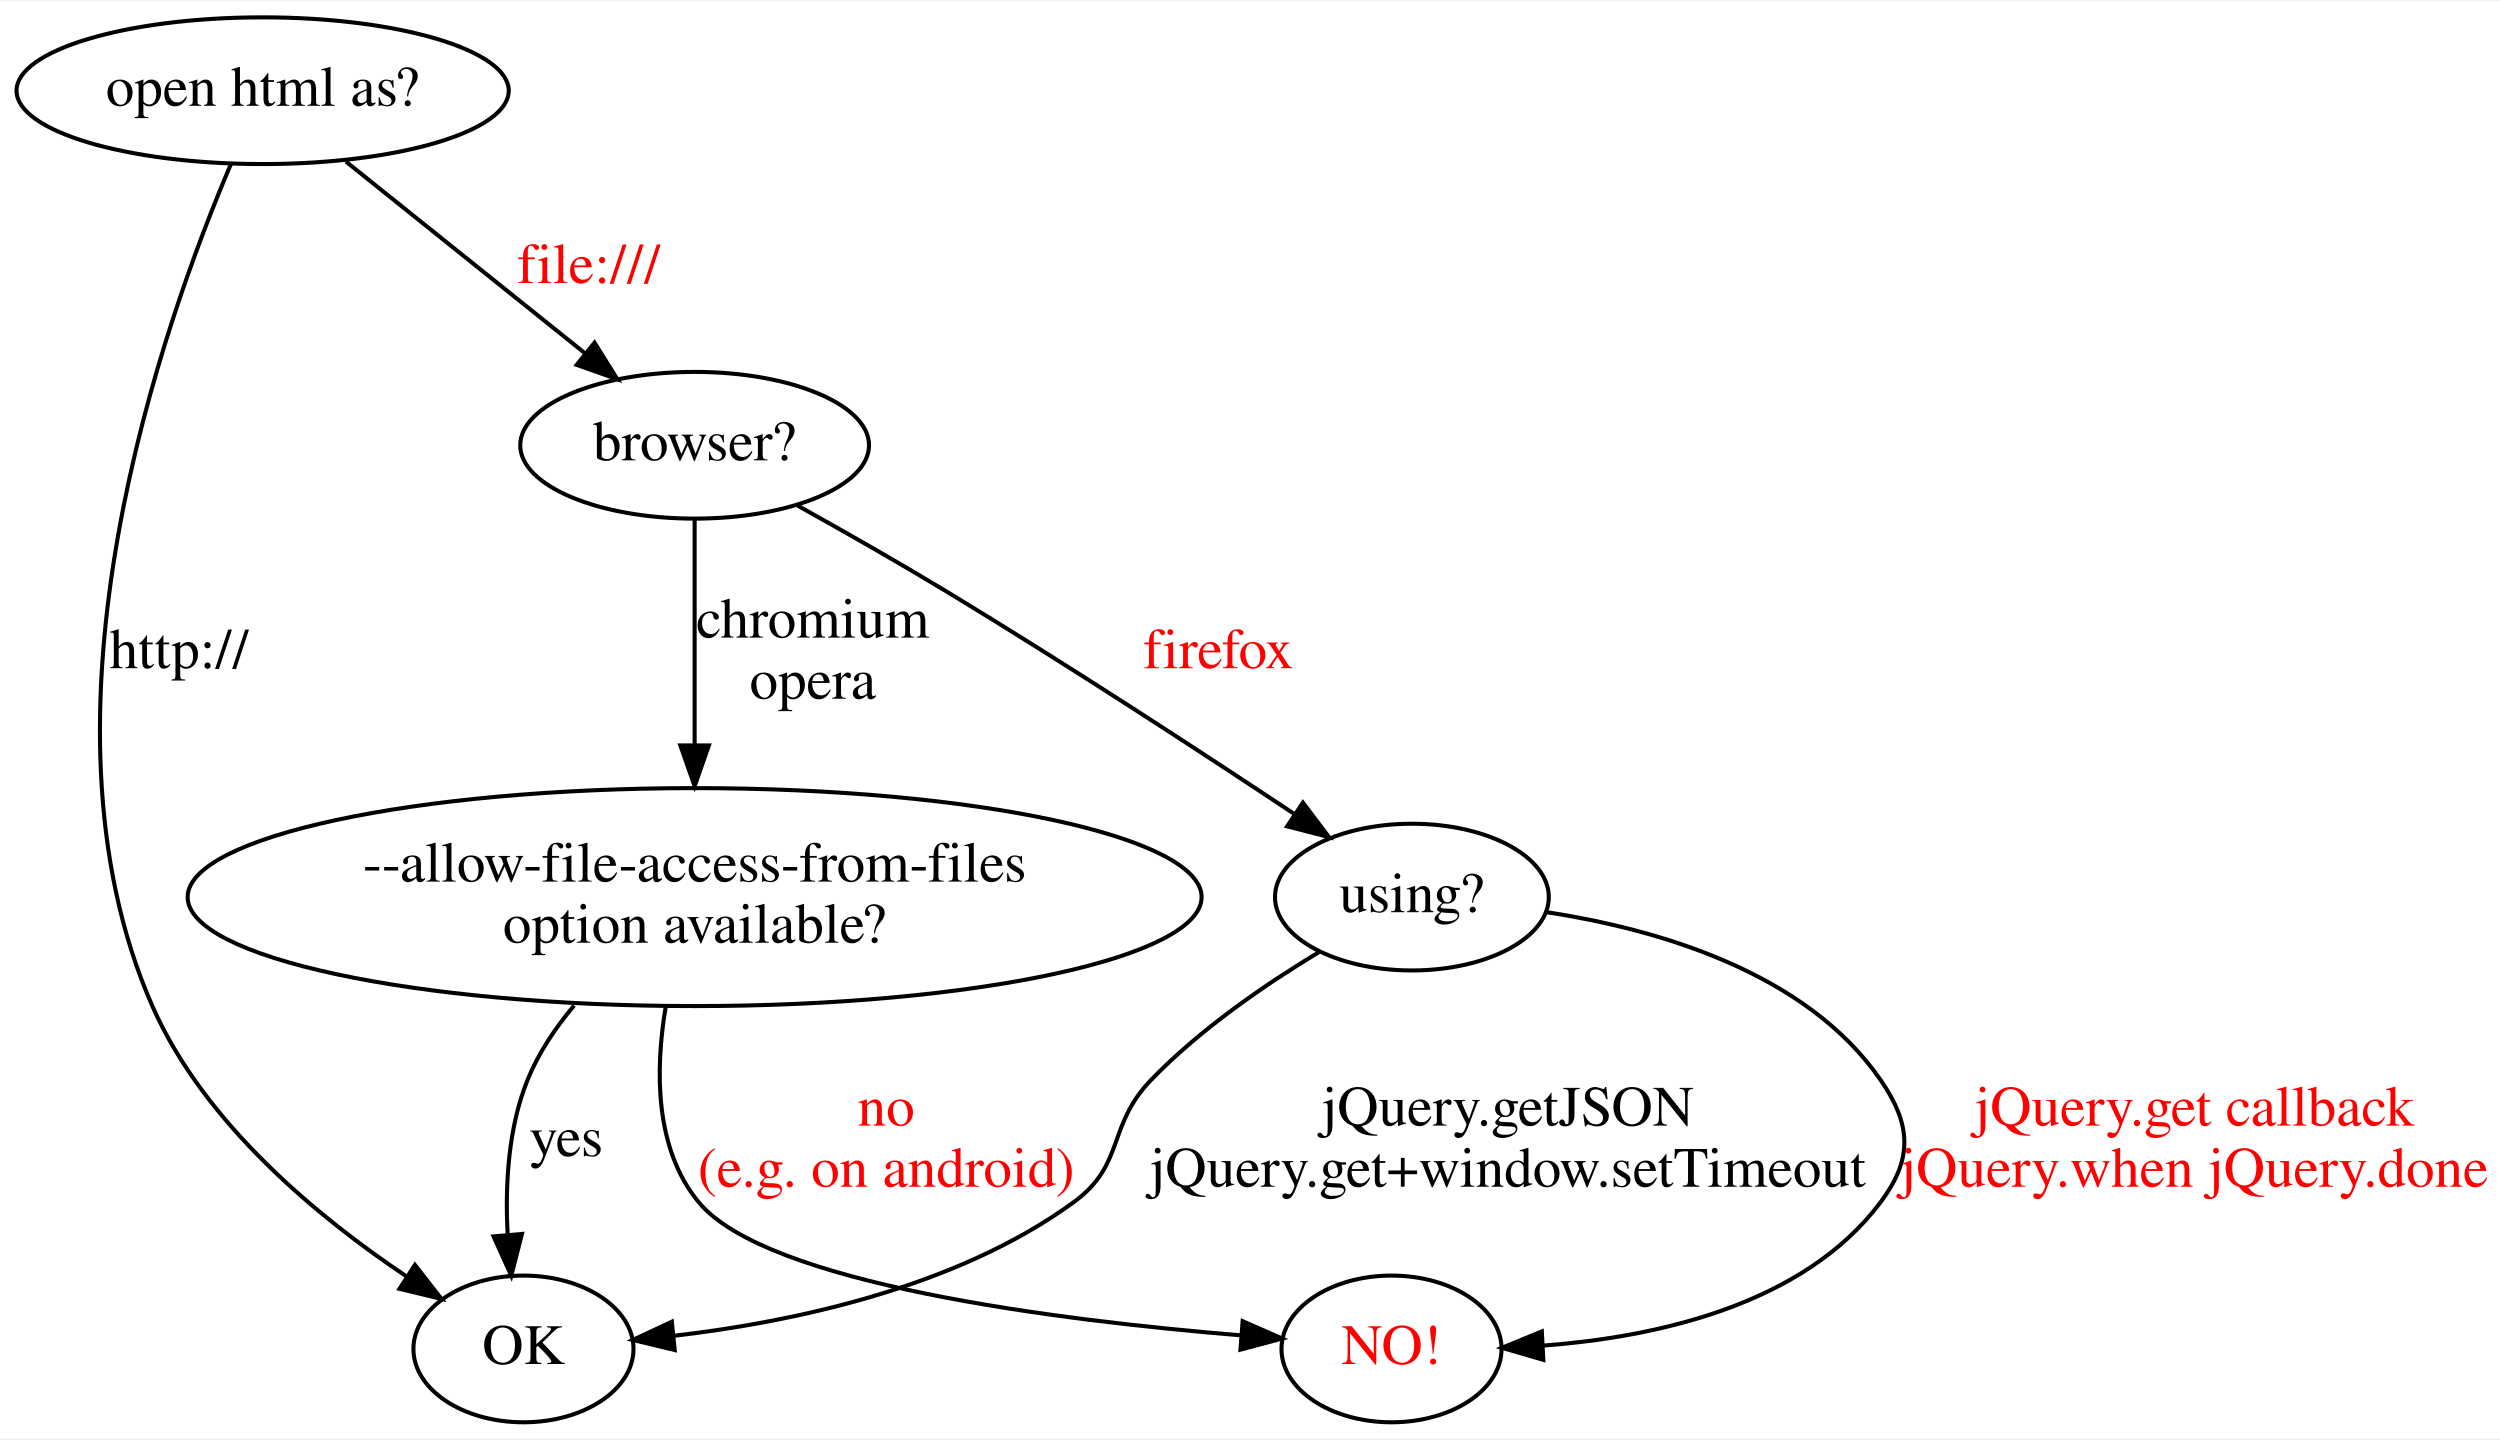
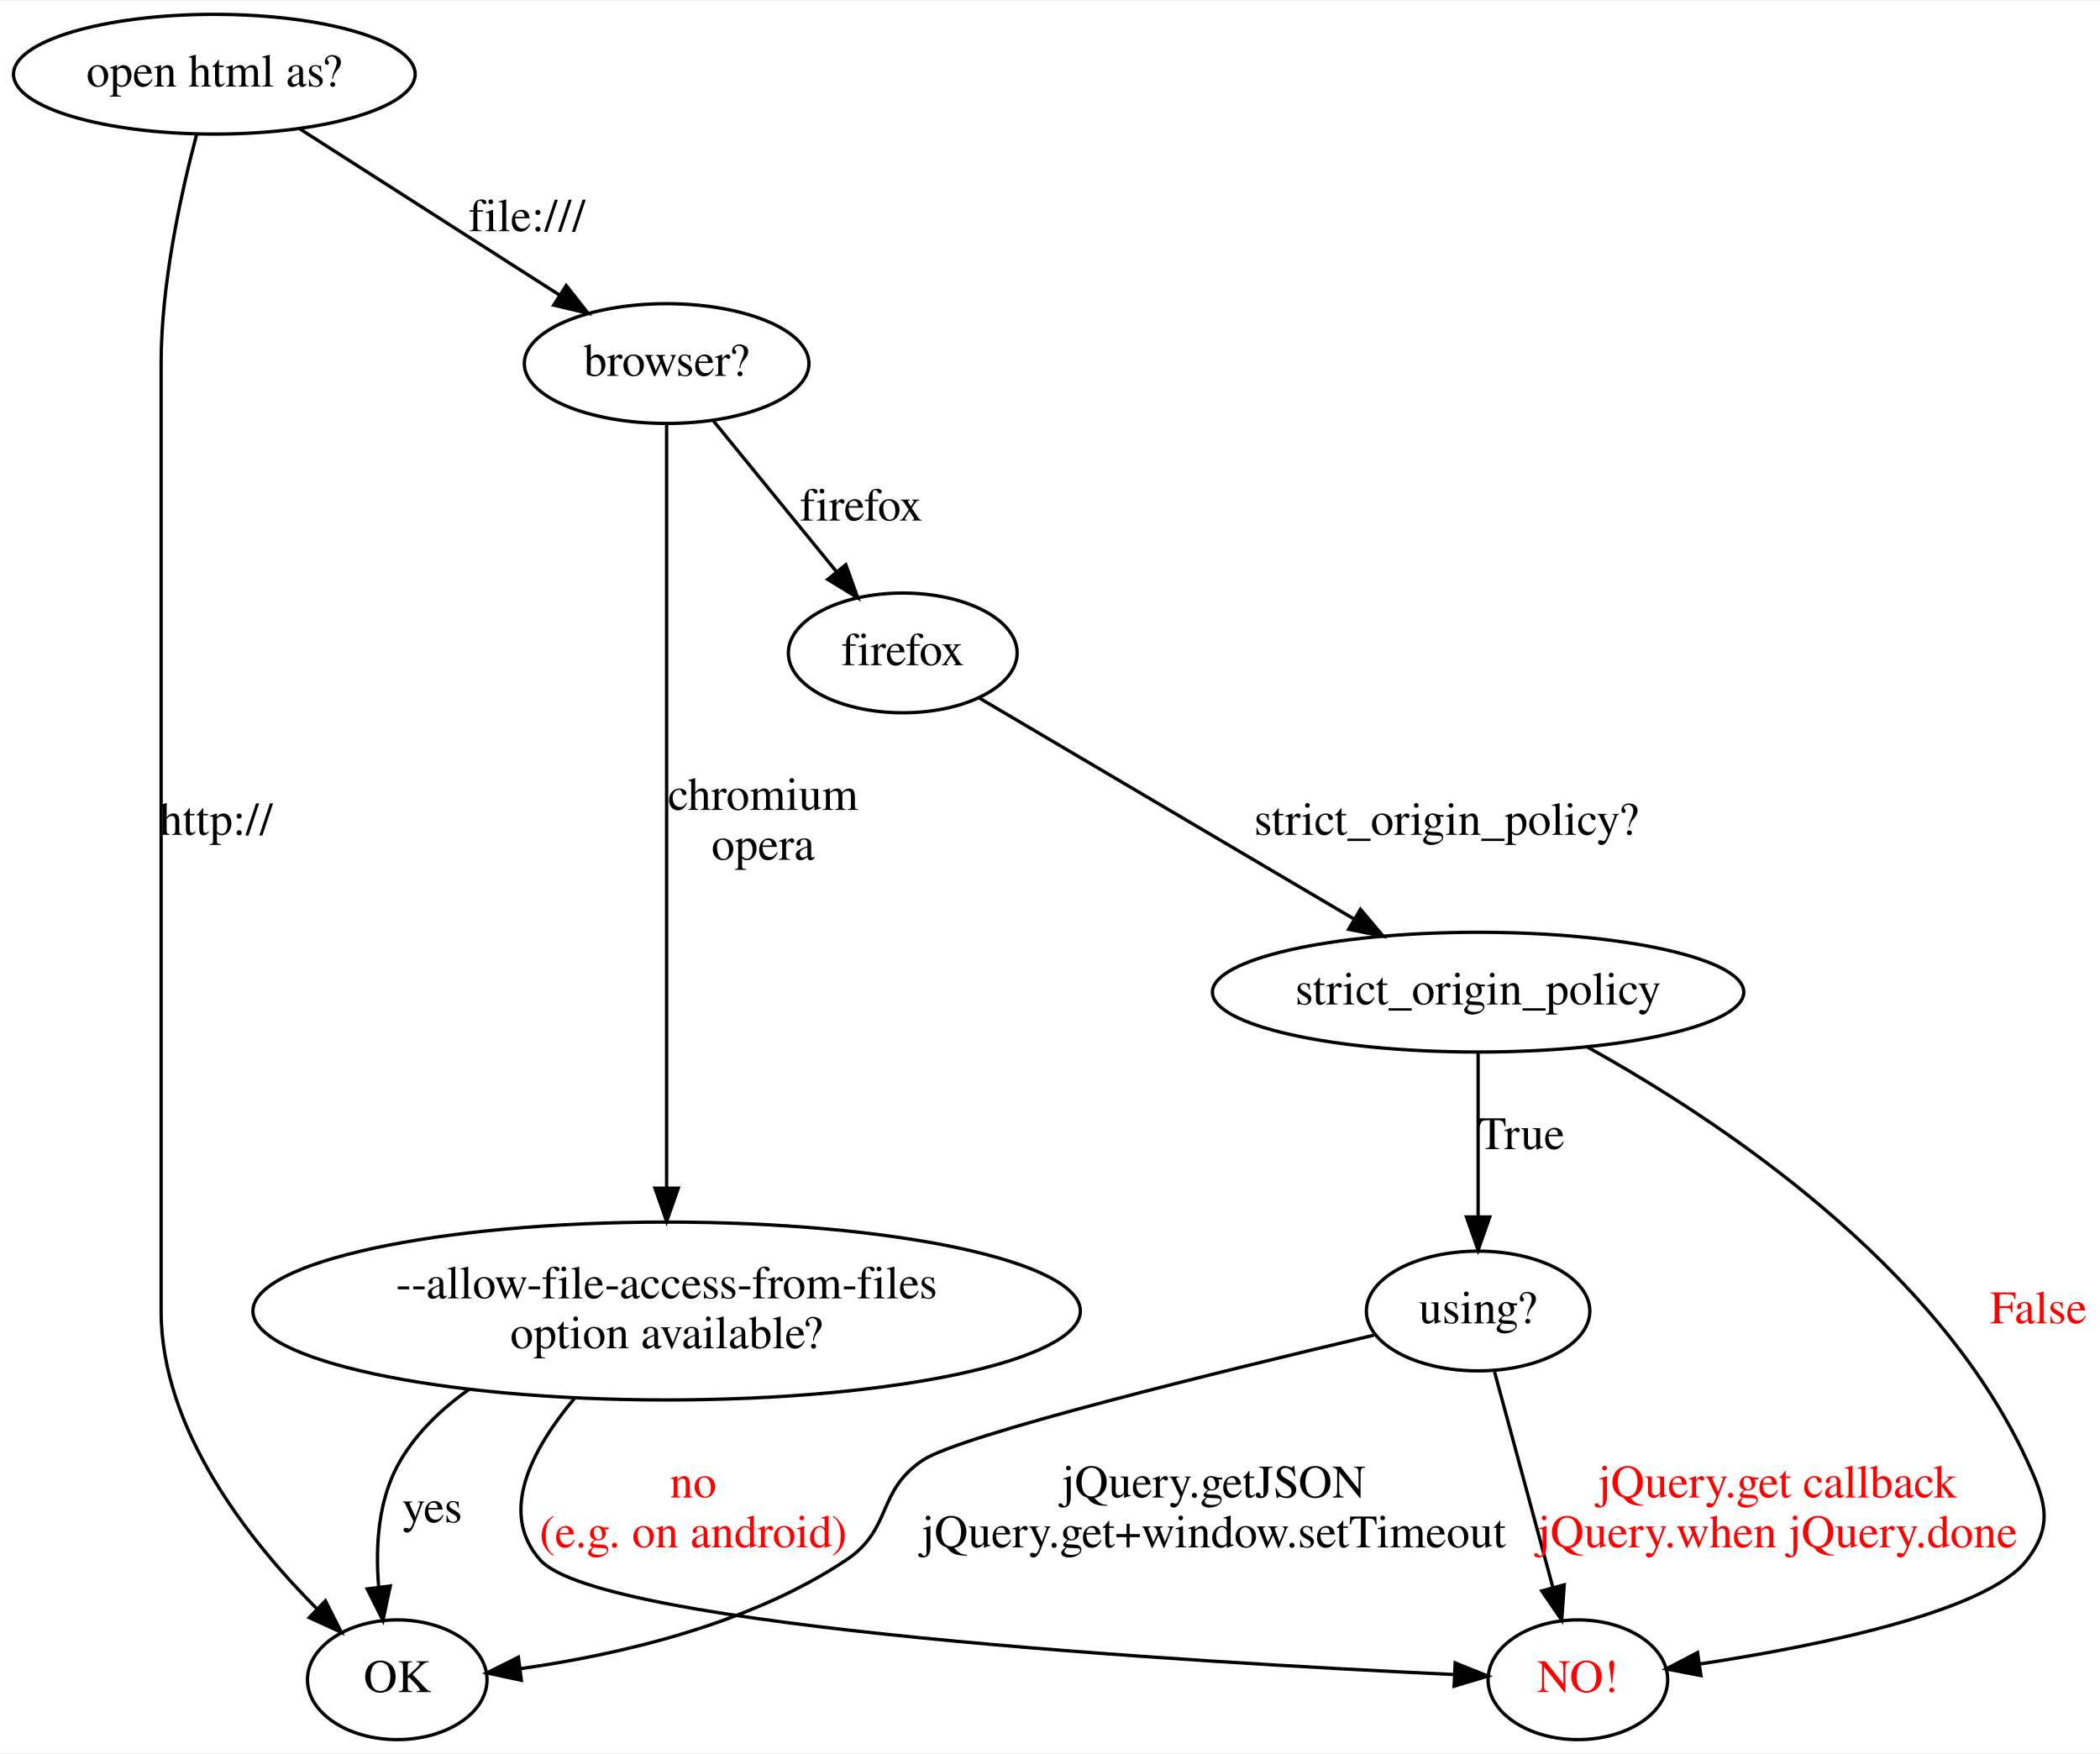
- <svg xmlns="http://www.w3.org/2000/svg" width="613pt" height="353pt" viewBox="0.00 0.00 613.44 352.74">
-   <g id="graph0" class="graph" transform="scale(1 1) rotate(0) translate(4 348.74)">
-     <polygon fill="white" stroke="none" points="-4,4 -4,-348.74 609.445,-348.74 609.445,4 -4,4" />
+ <svg xmlns="http://www.w3.org/2000/svg" width="631pt" height="527pt" viewBox="0.00 0.00 631.44 526.74">
+   <g id="graph0" class="graph" transform="scale(1 1) rotate(0) translate(4 522.7401)">
+     <polygon fill="#ffffff" stroke="transparent" points="-4,4 -4,-522.74 627.445,-522.74 627.445,4 -4,4" />
    <g id="node1" class="node">
-       <ellipse fill="none" stroke="black" cx="124.445" cy="-18" rx="27" ry="18" />
-       <text text-anchor="middle" x="124.445" y="-14.3" font-family="Times,serif" font-size="14.00">OK</text>
+       <ellipse fill="none" stroke="#000000" cx="115.445" cy="-18" rx="27" ry="18" />
+       <text text-anchor="middle" x="115.445" y="-14.3" font-family="Times,serif" font-size="14.00" fill="#000000">OK</text>
    </g>
    <g id="node2" class="node">
-       <ellipse fill="none" stroke="black" cx="60.445" cy="-326.74" rx="60.389" ry="18" />
-       <text text-anchor="middle" x="60.445" y="-323.04" font-family="Times,serif" font-size="14.00">open html as?</text>
+       <ellipse fill="none" stroke="#000000" cx="60.445" cy="-500.74" rx="60.389" ry="18" />
+       <text text-anchor="middle" x="60.445" y="-497.04" font-family="Times,serif" font-size="14.00" fill="#000000">open html as?</text>
    </g>
    <g id="edge1" class="edge">
-       <path fill="none" stroke="black" d="M52.721,-308.871C36.272,-270.361 1.767,-173.767 33.445,-102 46.118,-73.287 74.173,-50.215 95.806,-35.754" />
-       <polygon fill="black" stroke="black" points="97.807,-38.628 104.325,-30.275 94.021,-32.74 97.807,-38.628" />
-       <text text-anchor="middle" x="39.945" y="-185.04" font-family="Times,serif" font-size="14.00">http://</text>
+       <path fill="none" stroke="#000000" d="M55.117,-482.588C50.462,-465.111 44.445,-437.851 44.445,-413.74 44.445,-413.74 44.445,-413.74 44.445,-128.87 44.445,-93.246 70.762,-59.903 91.352,-39.269" />
+       <polygon fill="#000000" stroke="#000000" points="93.85,-41.722 98.619,-32.261 88.991,-36.683 93.85,-41.722" />
+       <text text-anchor="middle" x="60.945" y="-272.04" font-family="Times,serif" font-size="14.00" fill="#000000">http://</text>
    </g>
    <g id="node3" class="node">
-       <ellipse fill="none" stroke="black" cx="166.445" cy="-239.74" rx="42.793" ry="18" />
-       <text text-anchor="middle" x="166.445" y="-236.04" font-family="Times,serif" font-size="14.00">browser?</text>
+       <ellipse fill="none" stroke="#000000" cx="196.445" cy="-413.74" rx="42.793" ry="18" />
+       <text text-anchor="middle" x="196.445" y="-410.04" font-family="Times,serif" font-size="14.00" fill="#000000">browser?</text>
    </g>
    <g id="edge2" class="edge">
-       <path fill="none" stroke="black" d="M80.882,-309.351C97.577,-295.964 121.309,-276.933 139.546,-262.309" />
-       <polygon fill="black" stroke="black" points="141.882,-264.923 147.494,-255.936 137.503,-259.462 141.882,-264.923" />
-       <text text-anchor="middle" x="140.445" y="-279.54" font-family="Times,serif" font-size="14.00" fill="red">file:///</text>
+       <path fill="none" stroke="#000000" d="M86.025,-484.376C108.131,-470.235 140.196,-449.723 164.082,-434.442" />
+       <polygon fill="#000000" stroke="#000000" points="166.261,-437.204 172.799,-428.866 162.489,-431.307 166.261,-437.204" />
+       <text text-anchor="middle" x="154.445" y="-453.54" font-family="Times,serif" font-size="14.00" fill="#000000">file:///</text>
    </g>
    <g id="node4" class="node">
-       <ellipse fill="none" stroke="black" cx="166.445" cy="-128.87" rx="124.402" ry="26.741" />
-       <text text-anchor="middle" x="166.445" y="-132.67" font-family="Times,serif" font-size="14.00">--allow-file-access-from-files</text>
-       <text text-anchor="middle" x="166.445" y="-117.67" font-family="Times,serif" font-size="14.00">option available?</text>
+       <ellipse fill="none" stroke="#000000" cx="196.445" cy="-128.87" rx="124.402" ry="26.741" />
+       <text text-anchor="middle" x="196.445" y="-132.67" font-family="Times,serif" font-size="14.00" fill="#000000">--allow-file-access-from-files</text>
+       <text text-anchor="middle" x="196.445" y="-117.67" font-family="Times,serif" font-size="14.00" fill="#000000">option available?</text>
    </g>
    <g id="edge3" class="edge">
-       <path fill="none" stroke="black" d="M166.445,-221.729C166.445,-206.894 166.445,-184.871 166.445,-166.108" />
-       <polygon fill="black" stroke="black" points="169.945,-166.086 166.445,-156.086 162.945,-166.086 169.945,-166.086" />
-       <text text-anchor="middle" x="195.445" y="-192.54" font-family="Times,serif" font-size="14.00">chromium</text>
-       <text text-anchor="middle" x="195.445" y="-177.54" font-family="Times,serif" font-size="14.00">opera</text>
+       <path fill="none" stroke="#000000" d="M196.445,-395.487C196.445,-349.401 196.445,-227.631 196.445,-165.888" />
+       <polygon fill="#000000" stroke="#000000" points="199.945,-165.801 196.445,-155.801 192.945,-165.801 199.945,-165.801" />
+       <text text-anchor="middle" x="225.445" y="-279.54" font-family="Times,serif" font-size="14.00" fill="#000000">chromium</text>
+       <text text-anchor="middle" x="225.445" y="-264.54" font-family="Times,serif" font-size="14.00" fill="#000000">opera</text>
+     </g>
+     <g id="node7" class="node">
+       <ellipse fill="none" stroke="#000000" cx="267.445" cy="-326.74" rx="34.394" ry="18" />
+       <text text-anchor="middle" x="267.445" y="-323.04" font-family="Times,serif" font-size="14.00" fill="#000000">firefox</text>
+     </g>
+     <g id="edge6" class="edge">
+       <path fill="none" stroke="#000000" d="M210.472,-396.552C221.012,-383.636 235.598,-365.764 247.372,-351.336" />
+       <polygon fill="#000000" stroke="#000000" points="250.317,-353.263 253.928,-343.303 244.894,-348.837 250.317,-353.263" />
+       <text text-anchor="middle" x="254.945" y="-366.54" font-family="Times,serif" font-size="14.00" fill="#000000">firefox</text>
+     </g>
+     <g id="edge4" class="edge">
+       <path fill="none" stroke="#000000" d="M136.956,-105.233C128.797,-99.487 121.499,-92.481 116.445,-84 109.708,-72.694 108.814,-58.25 109.877,-45.758" />
+       <polygon fill="#000000" stroke="#000000" points="113.349,-46.199 111.144,-35.836 106.405,-45.312 113.349,-46.199" />
+       <text text-anchor="middle" x="125.945" y="-65.3" font-family="Times,serif" font-size="14.00" fill="#000000">yes</text>
+     </g>
+     <g id="node6" class="node">
+       <ellipse fill="none" stroke="#000000" cx="470.445" cy="-18" rx="27" ry="18" />
+       <text text-anchor="middle" x="470.445" y="-14.3" font-family="Times,serif" font-size="14.00" fill="#ff0000">NO!</text>
+     </g>
+     <g id="edge5" class="edge">
+       <path fill="none" stroke="#000000" d="M168.727,-102.593C155.833,-87.233 145.837,-68.147 158.445,-54 176.44,-33.808 353.968,-23.29 432.921,-19.58" />
+       <polygon fill="#000000" stroke="#000000" points="433.551,-23.055 443.381,-19.101 433.231,-16.062 433.551,-23.055" />
+       <text text-anchor="middle" x="204.445" y="-72.8" font-family="Times,serif" font-size="14.00" fill="#ff0000">no</text>
+       <text text-anchor="middle" x="204.445" y="-57.8" font-family="Times,serif" font-size="14.00" fill="#ff0000">(e.g. on android)</text>
    </g>
    <g id="node5" class="node">
-       <ellipse fill="none" stroke="black" cx="342.445" cy="-128.87" rx="33.595" ry="18" />
-       <text text-anchor="middle" x="342.445" y="-125.17" font-family="Times,serif" font-size="14.00">using?</text>
+       <ellipse fill="none" stroke="#000000" cx="440.445" cy="-128.87" rx="33.595" ry="18" />
+       <text text-anchor="middle" x="440.445" y="-125.17" font-family="Times,serif" font-size="14.00" fill="#000000">using?</text>
    </g>
-     <g id="edge6" class="edge">
-       <path fill="none" stroke="black" d="M191.685,-224.95C203.016,-218.642 216.497,-210.974 228.445,-203.74 257.831,-185.948 290.684,-164.487 313.545,-149.293" />
-       <polygon fill="black" stroke="black" points="315.71,-152.056 322.089,-143.596 311.827,-146.231 315.71,-152.056" />
-       <text text-anchor="middle" x="294.945" y="-185.04" font-family="Times,serif" font-size="14.00" fill="red">firefox</text>
+     <g id="edge10" class="edge">
+       <path fill="none" stroke="#000000" d="M409.123,-121.606C363.979,-110.963 284.767,-91.574 273.445,-84 259.48,-74.658 264.418,-63.329 250.445,-54 220.978,-34.328 181.189,-25.385 152.449,-21.331" />
+       <polygon fill="#000000" stroke="#000000" points="152.763,-17.843 142.4,-20.048 151.876,-24.787 152.763,-17.843" />
+       <text text-anchor="middle" x="360.945" y="-72.8" font-family="Times,serif" font-size="14.00" fill="#000000">jQuery.getJSON</text>
+       <text text-anchor="middle" x="360.945" y="-57.8" font-family="Times,serif" font-size="14.00" fill="#000000">jQuery.get+window.setTimeout</text>
    </g>
-     <g id="edge4" class="edge">
-       <path fill="none" stroke="black" d="M136.878,-102.278C132.233,-96.751 128.097,-90.574 125.445,-84 120.692,-72.221 119.925,-58.235 120.558,-46.26" />
-       <polygon fill="black" stroke="black" points="124.075,-46.216 121.458,-35.949 117.101,-45.607 124.075,-46.216" />
-       <text text-anchor="middle" x="134.945" y="-65.3" font-family="Times,serif" font-size="14.00">yes</text>
+     <g id="edge11" class="edge">
+       <path fill="none" stroke="#000000" d="M445.399,-110.562C450.16,-92.964 457.422,-66.128 462.902,-45.875" />
+       <polygon fill="#000000" stroke="#000000" points="466.349,-46.534 465.583,-35.967 459.592,-44.706 466.349,-46.534" />
+       <text text-anchor="middle" x="530.445" y="-72.8" font-family="Times,serif" font-size="14.00" fill="#ff0000">jQuery.get callback</text>
+       <text text-anchor="middle" x="530.445" y="-57.8" font-family="Times,serif" font-size="14.00" fill="#ff0000">jQuery.when jQuery.done</text>
    </g>
-     <g id="node6" class="node">
-       <ellipse fill="none" stroke="black" cx="337.445" cy="-18" rx="27" ry="18" />
-       <text text-anchor="middle" x="337.445" y="-14.3" font-family="Times,serif" font-size="14.00" fill="red">NO!</text>
-     </g>
-     <g id="edge5" class="edge">
-       <path fill="none" stroke="black" d="M159.33,-101.851C156.731,-86.282 156.66,-67.05 167.445,-54 184.016,-33.948 255.564,-25.023 300.392,-21.337" />
-       <polygon fill="black" stroke="black" points="300.916,-24.808 310.617,-20.549 300.377,-17.828 300.916,-24.808" />
-       <text text-anchor="middle" x="213.445" y="-72.8" font-family="Times,serif" font-size="14.00" fill="red">no</text>
-       <text text-anchor="middle" x="213.445" y="-57.8" font-family="Times,serif" font-size="14.00" fill="red">(e.g. on android)</text>
+     <g id="node8" class="node">
+       <ellipse fill="none" stroke="#000000" cx="440.445" cy="-224.74" rx="79.886" ry="18" />
+       <text text-anchor="middle" x="440.445" y="-221.04" font-family="Times,serif" font-size="14.00" fill="#000000">strict_origin_policy</text>
    </g>
    <g id="edge7" class="edge">
-       <path fill="none" stroke="black" d="M319.726,-115.428C306.664,-107.551 290.507,-96.509 278.445,-84 267.489,-72.639 272.198,-63.297 259.445,-54 230.693,-33.039 190.466,-24.61 161.412,-21.232" />
-       <polygon fill="black" stroke="black" points="161.557,-17.729 151.255,-20.202 160.851,-24.693 161.557,-17.729" />
-       <text text-anchor="middle" x="365.945" y="-72.8" font-family="Times,serif" font-size="14.00">jQuery.getJSON</text>
-       <text text-anchor="middle" x="365.945" y="-57.8" font-family="Times,serif" font-size="14.00">jQuery.get+window.setTimeout</text>
+       <path fill="none" stroke="#000000" d="M290.418,-313.195C319.189,-296.232 368.858,-266.947 403.117,-246.748" />
+       <polygon fill="#000000" stroke="#000000" points="405.07,-249.66 411.907,-241.566 401.515,-243.63 405.07,-249.66" />
+       <text text-anchor="middle" x="430.945" y="-272.04" font-family="Times,serif" font-size="14.00" fill="#000000">strict_origin_policy?</text>
+     </g>
+     <g id="edge9" class="edge">
+       <path fill="none" stroke="#000000" d="M440.445,-206.708C440.445,-192.869 440.445,-173.496 440.445,-157.539" />
+       <polygon fill="#000000" stroke="#000000" points="443.945,-157.148 440.445,-147.148 436.945,-157.148 443.945,-157.148" />
+       <text text-anchor="middle" x="453.445" y="-177.54" font-family="Times,serif" font-size="14.00" fill="#000000">True</text>
    </g>
    <g id="edge8" class="edge">
-       <path fill="none" stroke="black" d="M375.645,-125.153C402.663,-120.991 439.202,-110.485 457.445,-84 465.008,-73.019 465.445,-64.667 457.445,-54 438.509,-28.753 402.364,-20.895 374.672,-18.818" />
-       <polygon fill="black" stroke="black" points="374.697,-15.314 364.526,-18.28 374.327,-22.305 374.697,-15.314" />
-       <text text-anchor="middle" x="534.445" y="-72.8" font-family="Times,serif" font-size="14.00" fill="red">jQuery.get callback</text>
-       <text text-anchor="middle" x="534.445" y="-57.8" font-family="Times,serif" font-size="14.00" fill="red">jQuery.when jQuery.done</text>
+       <path fill="none" stroke="#000000" d="M473.318,-208.219C513.156,-186.121 578.313,-142.803 605.445,-84 611.031,-71.893 613.568,-64.573 605.445,-54 593.508,-38.462 542.874,-28.199 507.137,-22.74" />
+       <polygon fill="#000000" stroke="#000000" points="507.443,-19.248 497.042,-21.264 506.43,-26.174 507.443,-19.248" />
+       <text text-anchor="middle" x="608.945" y="-125.17" font-family="Times,serif" font-size="14.00" fill="#ff0000">False</text>
    </g>
  </g>
</svg>
